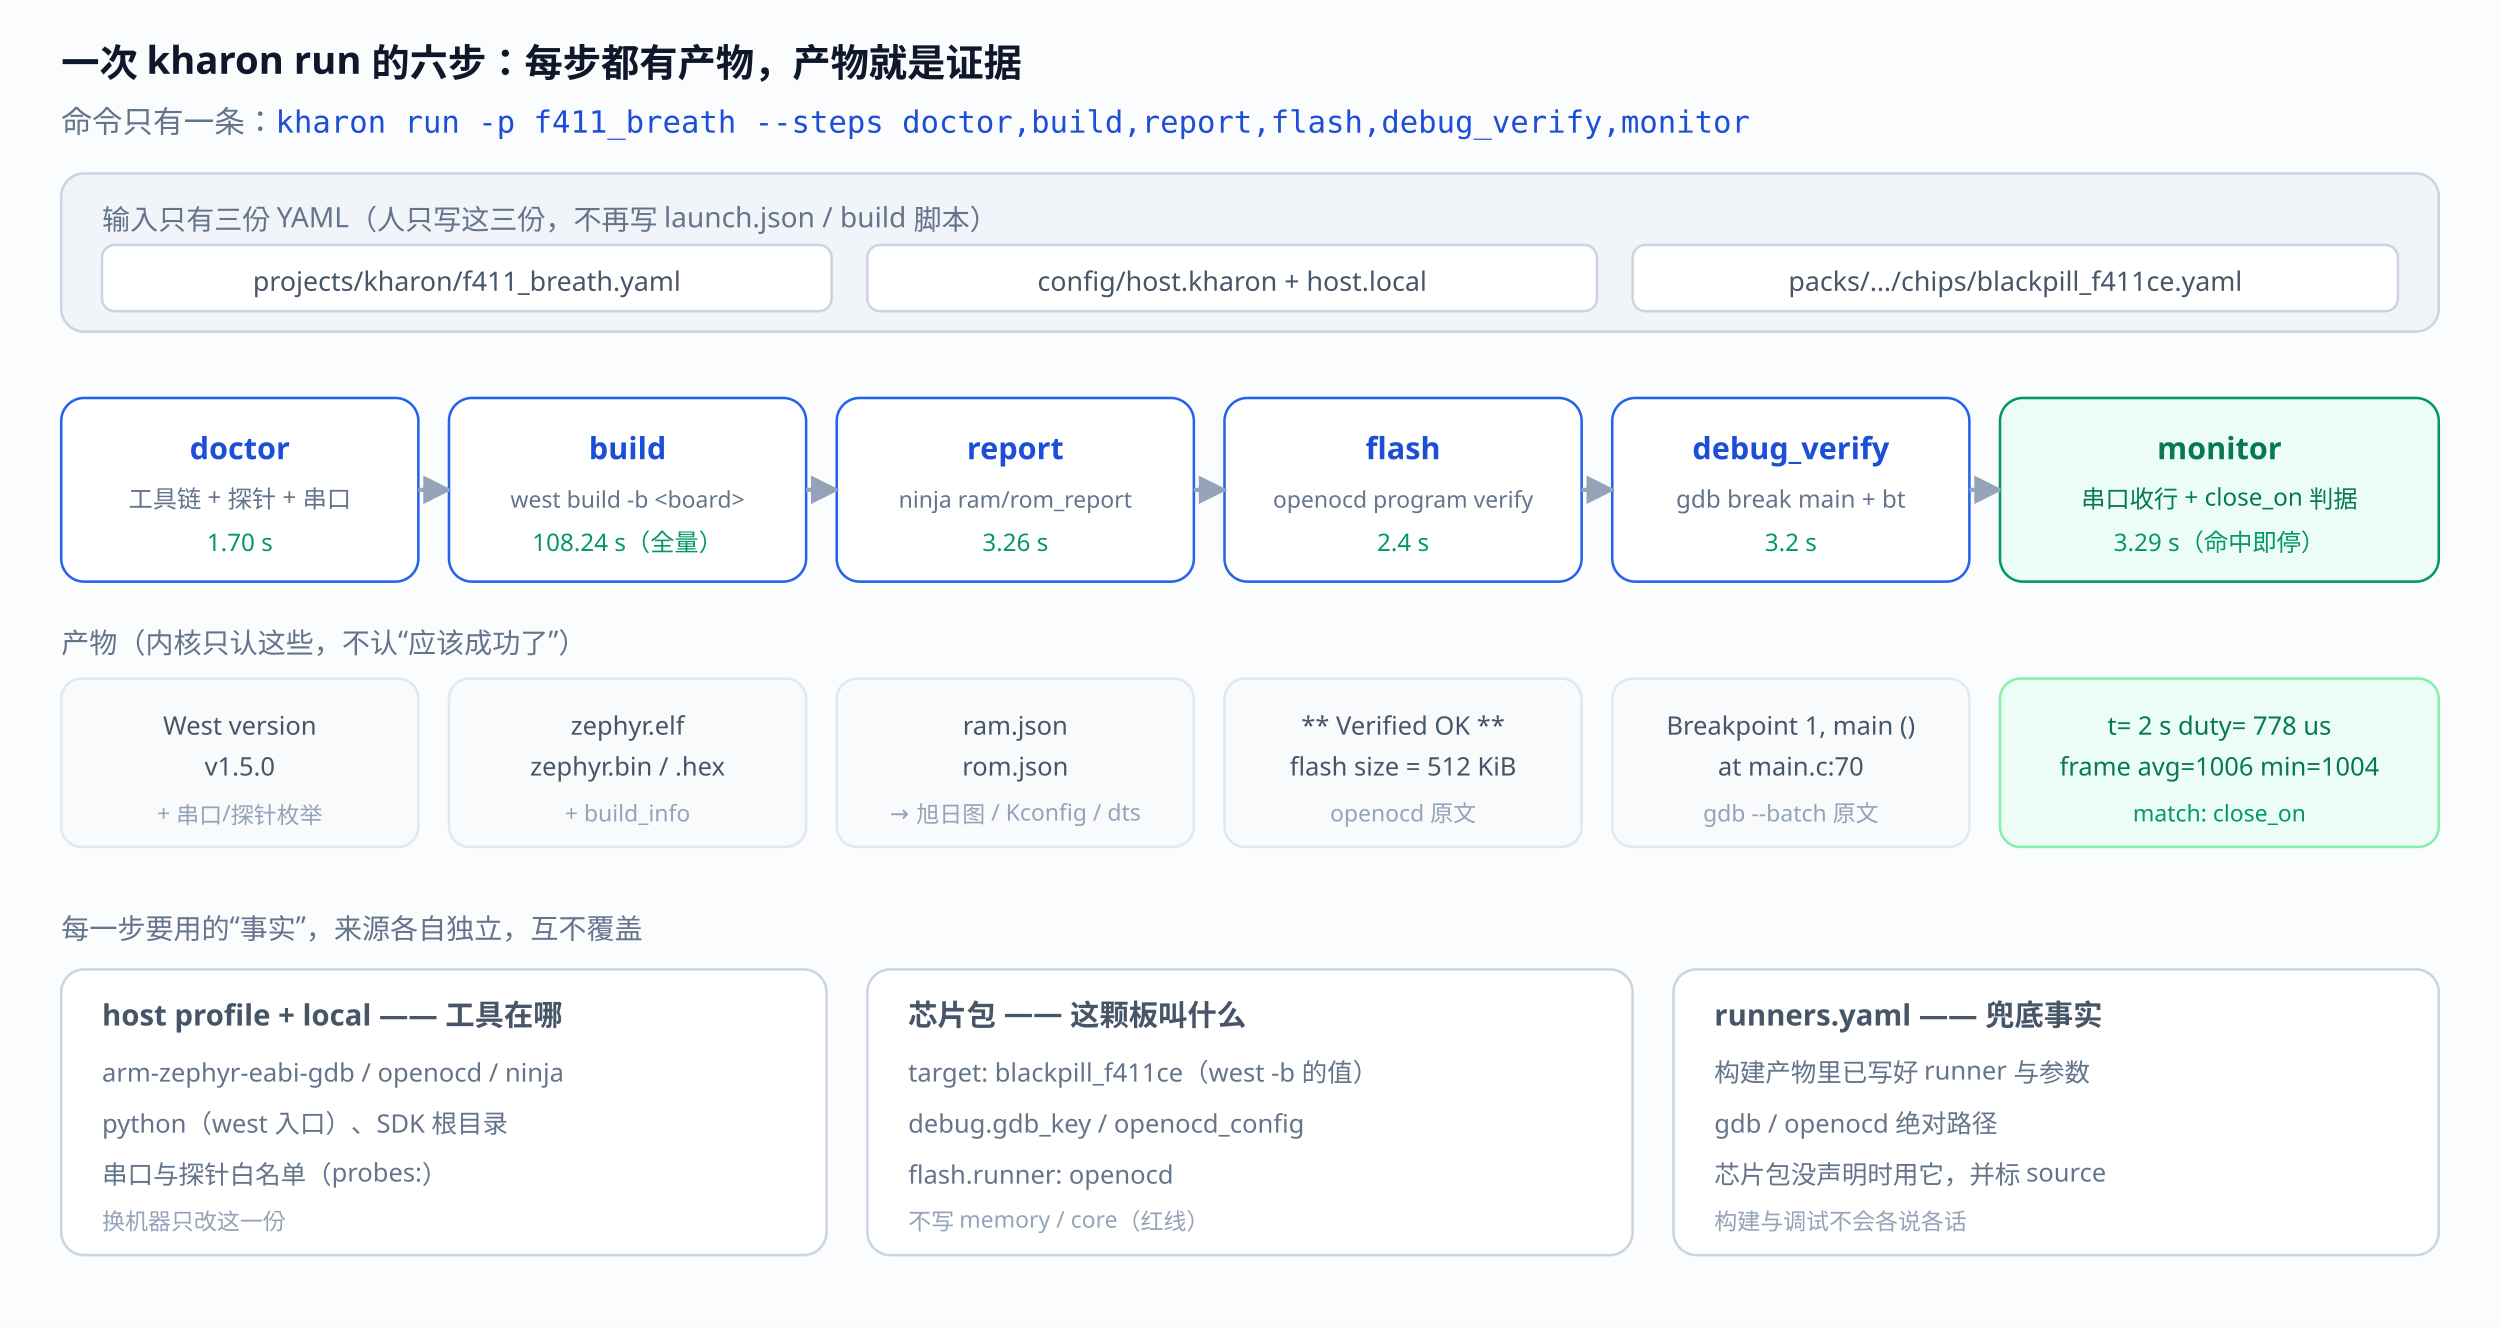
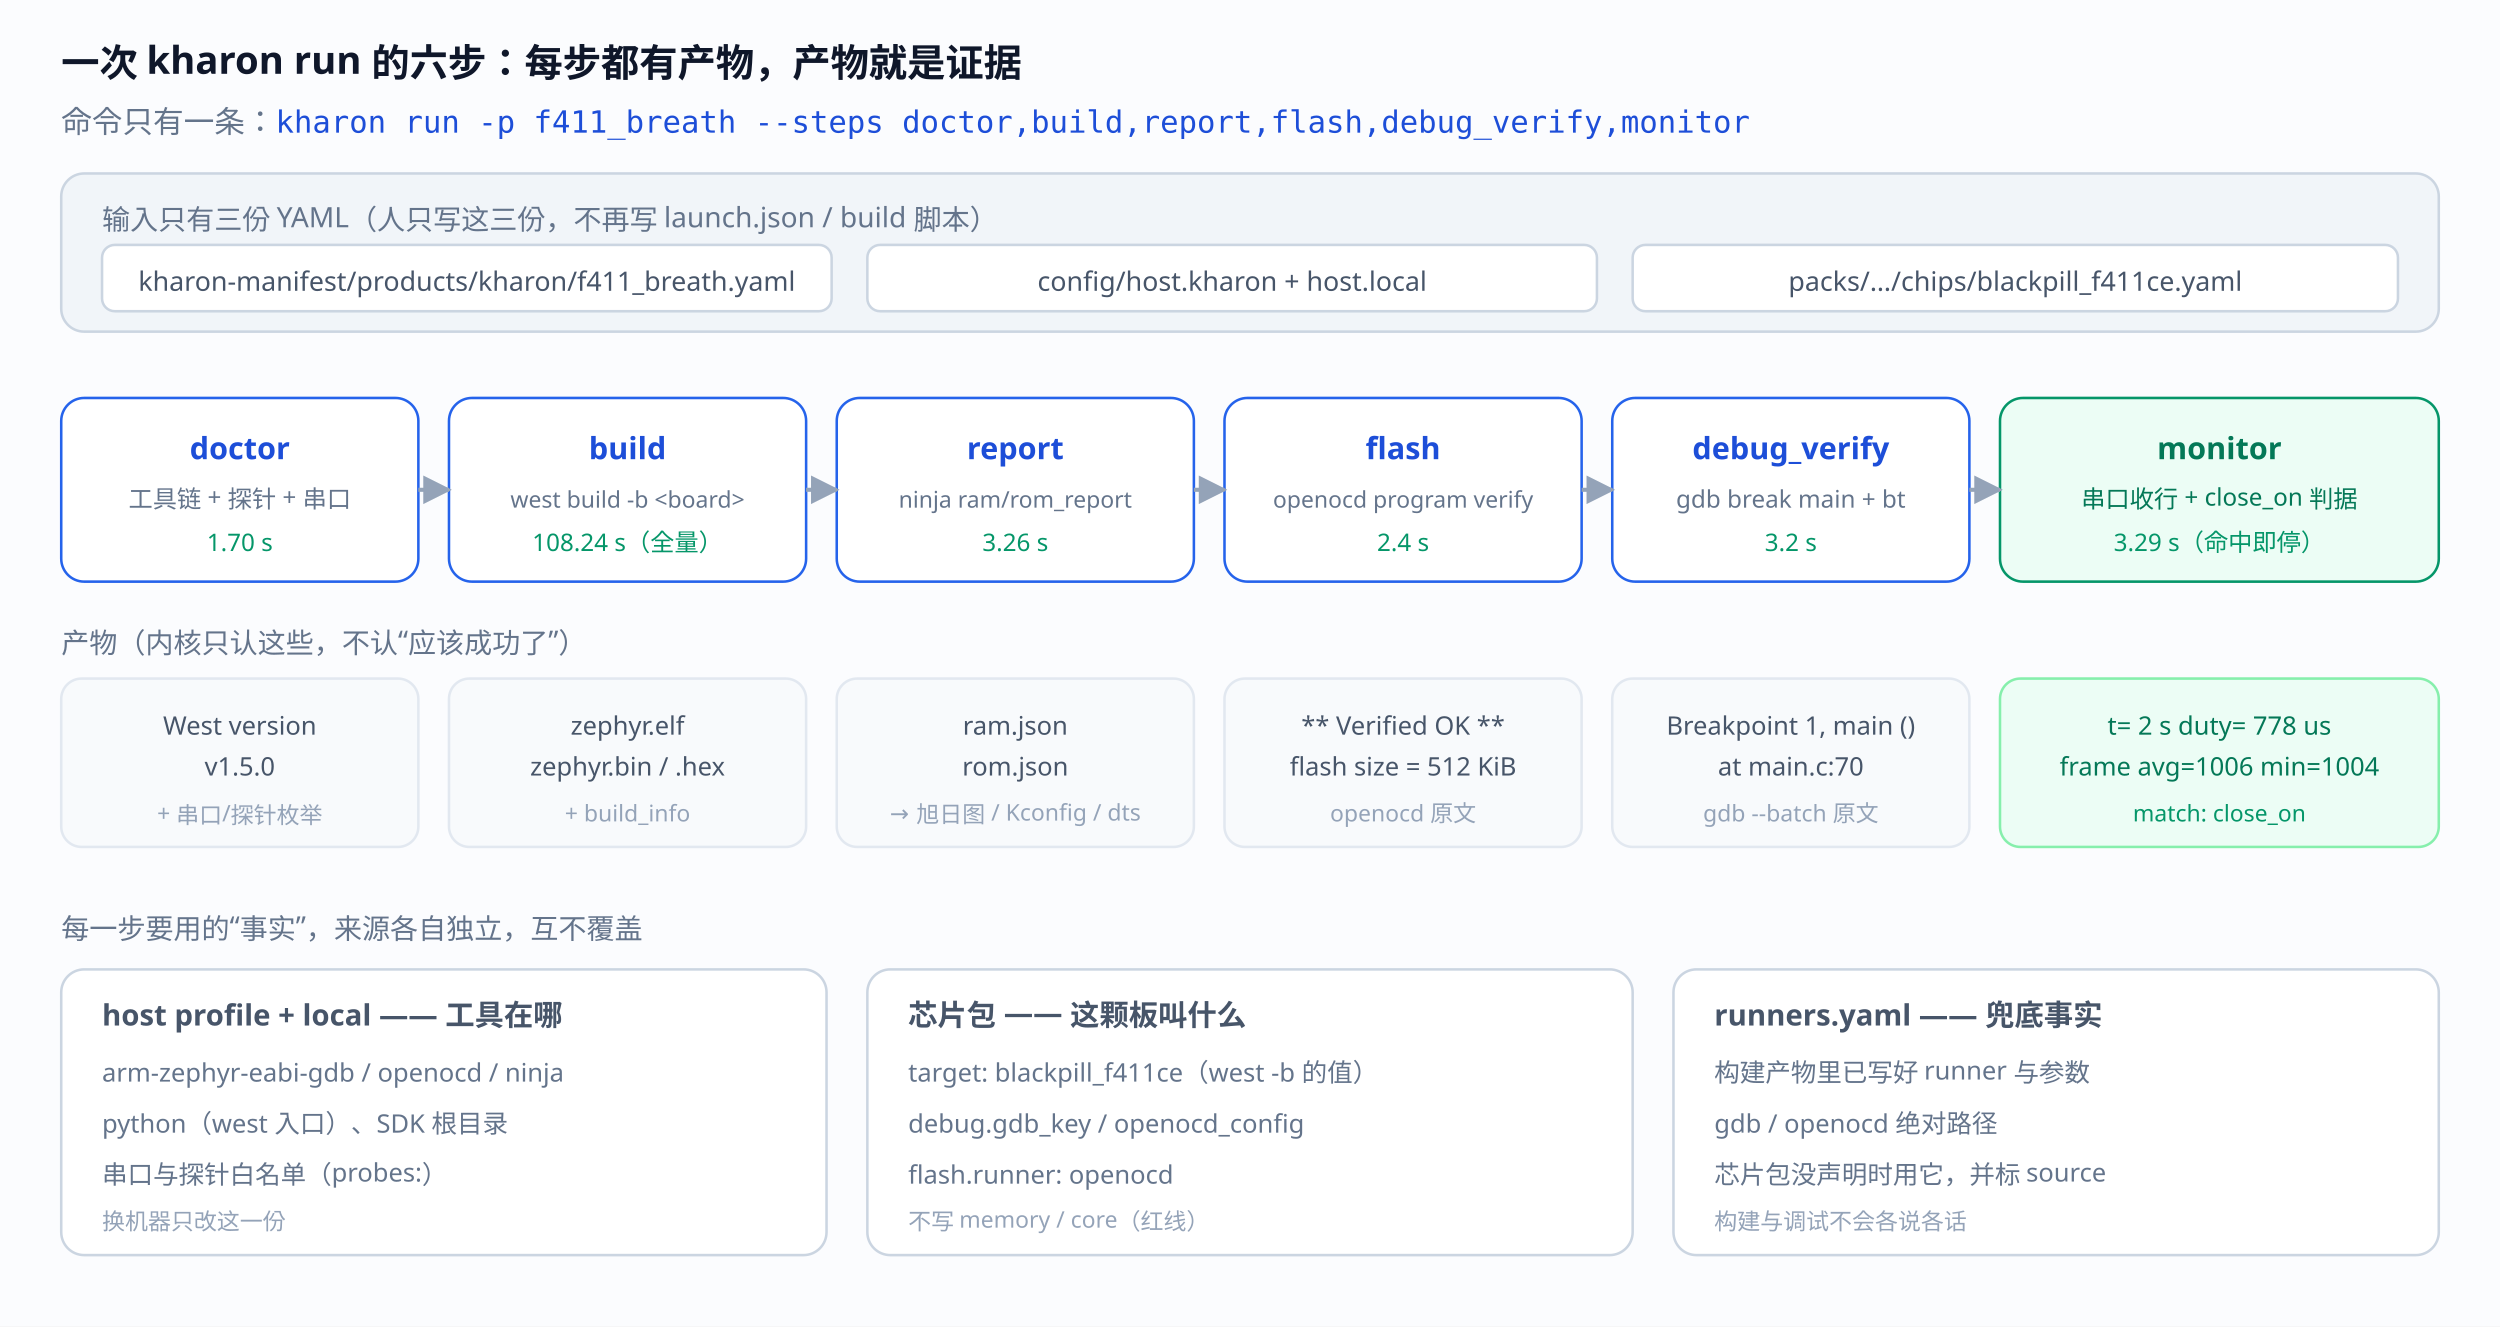
<svg xmlns="http://www.w3.org/2000/svg" viewBox="0 0 980 520" width="980" height="520" font-family="system-ui, 'Segoe UI', 'Microsoft YaHei', sans-serif">
  <defs>
    <marker id="a2" viewBox="0 0 10 10" refX="9" refY="5" markerWidth="7" markerHeight="7" orient="auto-start-reverse">
      <path d="M0 0 L10 5 L0 10 z" fill="#94a3b8" />
    </marker>
  </defs>
  <rect x="0" y="0" width="980" height="520" fill="#fbfcfe" />
  <text x="24" y="30" font-size="15" font-weight="600" fill="#0f172a">一次 kharon run 的六步：每步都有产物，产物就是证据</text>
  <text x="24" y="52" font-size="12" fill="#64748b">命令只有一条：<tspan font-family="ui-monospace, Consolas, monospace" fill="#1d4ed8">kharon run -p f411_breath --steps doctor,build,report,flash,debug_verify,monitor</tspan>
  </text>
  <rect x="24" y="68" width="932" height="62" rx="9" fill="#f1f5f9" stroke="#cbd5e1" />
  <text x="40" y="90" font-size="11" fill="#64748b">输入只有三份 YAML（人只写这三份，不再写 launch.json / build 脚本）</text>
  <rect x="40" y="96" width="286" height="26" rx="5" fill="#ffffff" stroke="#cbd5e1" />
-   <text x="183" y="114" font-size="10.5" fill="#475569" text-anchor="middle">projects/kharon/f411_breath.yaml</text>
+   <text x="183" y="114" font-size="10.5" fill="#475569" text-anchor="middle">kharon-manifest/products/kharon/f411_breath.yaml</text>
  <rect x="340" y="96" width="286" height="26" rx="5" fill="#ffffff" stroke="#cbd5e1" />
  <text x="483" y="114" font-size="10.5" fill="#475569" text-anchor="middle">config/host.kharon + host.local</text>
  <rect x="640" y="96" width="300" height="26" rx="5" fill="#ffffff" stroke="#cbd5e1" />
  <text x="790" y="114" font-size="10.5" fill="#475569" text-anchor="middle">packs/…/chips/blackpill_f411ce.yaml</text>
  <g>
    <rect x="24" y="156" width="140" height="72" rx="9" fill="#ffffff" stroke="#2563eb" />
    <text x="94" y="180" font-size="12" font-weight="600" fill="#1d4ed8" text-anchor="middle">doctor</text>
    <text x="94" y="199" font-size="9.5" fill="#64748b" text-anchor="middle">工具链 + 探针 + 串口</text>
    <text x="94" y="216" font-size="9.5" fill="#059669" text-anchor="middle">1.70 s</text>
    <rect x="176" y="156" width="140" height="72" rx="9" fill="#ffffff" stroke="#2563eb" />
    <text x="246" y="180" font-size="12" font-weight="600" fill="#1d4ed8" text-anchor="middle">build</text>
    <text x="246" y="199" font-size="9" fill="#64748b" text-anchor="middle">west build -b &lt;board&gt;</text>
    <text x="246" y="216" font-size="9.5" fill="#059669" text-anchor="middle">108.24 s（全量）</text>
    <rect x="328" y="156" width="140" height="72" rx="9" fill="#ffffff" stroke="#2563eb" />
    <text x="398" y="180" font-size="12" font-weight="600" fill="#1d4ed8" text-anchor="middle">report</text>
    <text x="398" y="199" font-size="9" fill="#64748b" text-anchor="middle">ninja ram/rom_report</text>
    <text x="398" y="216" font-size="9.5" fill="#059669" text-anchor="middle">3.26 s</text>
    <rect x="480" y="156" width="140" height="72" rx="9" fill="#ffffff" stroke="#2563eb" />
    <text x="550" y="180" font-size="12" font-weight="600" fill="#1d4ed8" text-anchor="middle">flash</text>
    <text x="550" y="199" font-size="9" fill="#64748b" text-anchor="middle">openocd program verify</text>
    <text x="550" y="216" font-size="9.5" fill="#059669" text-anchor="middle">2.4 s</text>
    <rect x="632" y="156" width="140" height="72" rx="9" fill="#ffffff" stroke="#2563eb" />
    <text x="702" y="180" font-size="12" font-weight="600" fill="#1d4ed8" text-anchor="middle">debug_verify</text>
    <text x="702" y="199" font-size="9.5" fill="#64748b" text-anchor="middle">gdb break main + bt</text>
    <text x="702" y="216" font-size="9.5" fill="#059669" text-anchor="middle">3.2 s</text>
    <rect x="784" y="156" width="172" height="72" rx="9" fill="#ecfdf5" stroke="#059669" />
    <text x="870" y="180" font-size="12" font-weight="600" fill="#047857" text-anchor="middle">monitor</text>
    <text x="870" y="199" font-size="9.5" fill="#047857" text-anchor="middle">串口收行 + close_on 判据</text>
    <text x="870" y="216" font-size="9.5" fill="#059669" text-anchor="middle">3.29 s（命中即停）</text>
  </g>
  <path d="M164 192 L176 192" stroke="#94a3b8" stroke-width="1.6" marker-end="url(#a2)" />
  <path d="M316 192 L328 192" stroke="#94a3b8" stroke-width="1.6" marker-end="url(#a2)" />
  <path d="M468 192 L480 192" stroke="#94a3b8" stroke-width="1.6" marker-end="url(#a2)" />
  <path d="M620 192 L632 192" stroke="#94a3b8" stroke-width="1.6" marker-end="url(#a2)" />
  <path d="M772 192 L784 192" stroke="#94a3b8" stroke-width="1.6" marker-end="url(#a2)" />
  <text x="24" y="256" font-size="11" fill="#64748b">产物（内核只认这些，不认“应该成功了”）</text>
  <rect x="24" y="266" width="140" height="66" rx="8" fill="#f8fafc" stroke="#e2e8f0" />
  <text x="94" y="288" font-size="10" fill="#475569" text-anchor="middle">West version</text>
  <text x="94" y="304" font-size="10" fill="#475569" text-anchor="middle">v1.5.0</text>
  <text x="94" y="322" font-size="9" fill="#94a3b8" text-anchor="middle">+ 串口/探针枚举</text>
  <rect x="176" y="266" width="140" height="66" rx="8" fill="#f8fafc" stroke="#e2e8f0" />
  <text x="246" y="288" font-size="10" fill="#475569" text-anchor="middle">zephyr.elf</text>
  <text x="246" y="304" font-size="10" fill="#475569" text-anchor="middle">zephyr.bin / .hex</text>
  <text x="246" y="322" font-size="9" fill="#94a3b8" text-anchor="middle">+ build_info</text>
  <rect x="328" y="266" width="140" height="66" rx="8" fill="#f8fafc" stroke="#e2e8f0" />
  <text x="398" y="288" font-size="10" fill="#475569" text-anchor="middle">ram.json</text>
  <text x="398" y="304" font-size="10" fill="#475569" text-anchor="middle">rom.json</text>
  <text x="398" y="322" font-size="9" fill="#94a3b8" text-anchor="middle">→ 旭日图 / Kconfig / dts</text>
  <rect x="480" y="266" width="140" height="66" rx="8" fill="#f8fafc" stroke="#e2e8f0" />
  <text x="550" y="288" font-size="10" fill="#475569" text-anchor="middle">** Verified OK **</text>
  <text x="550" y="304" font-size="10" fill="#475569" text-anchor="middle">flash size = 512 KiB</text>
  <text x="550" y="322" font-size="9" fill="#94a3b8" text-anchor="middle">openocd 原文</text>
  <rect x="632" y="266" width="140" height="66" rx="8" fill="#f8fafc" stroke="#e2e8f0" />
  <text x="702" y="288" font-size="10" fill="#475569" text-anchor="middle">Breakpoint 1, main ()</text>
  <text x="702" y="304" font-size="10" fill="#475569" text-anchor="middle">at main.c:70</text>
  <text x="702" y="322" font-size="9" fill="#94a3b8" text-anchor="middle">gdb --batch 原文</text>
  <rect x="784" y="266" width="172" height="66" rx="8" fill="#ecfdf5" stroke="#86efac" />
  <text x="870" y="288" font-size="10" fill="#047857" text-anchor="middle">t=   2 s duty= 778 us</text>
  <text x="870" y="304" font-size="10" fill="#047857" text-anchor="middle">frame avg=1006 min=1004</text>
  <text x="870" y="322" font-size="9" fill="#059669" text-anchor="middle">match: close_on</text>
  <text x="24" y="368" font-size="11" fill="#64748b">每一步要用的“事实”，来源各自独立，互不覆盖</text>
  <rect x="24" y="380" width="300" height="112" rx="9" fill="#ffffff" stroke="#cbd5e1" />
  <text x="40" y="402" font-size="11.5" font-weight="600" fill="#475569">host profile + local —— 工具在哪</text>
  <text x="40" y="424" font-size="10" fill="#64748b">arm-zephyr-eabi-gdb / openocd / ninja</text>
  <text x="40" y="444" font-size="10" fill="#64748b">python（west 入口）、SDK 根目录</text>
  <text x="40" y="464" font-size="10" fill="#64748b">串口与探针白名单（probes:）</text>
  <text x="40" y="482" font-size="9" fill="#94a3b8">换机器只改这一份</text>
  <rect x="340" y="380" width="300" height="112" rx="9" fill="#ffffff" stroke="#cbd5e1" />
  <text x="356" y="402" font-size="11.5" font-weight="600" fill="#475569">芯片包 —— 这颗板叫什么</text>
  <text x="356" y="424" font-size="10" fill="#64748b">target: blackpill_f411ce（west -b 的值）</text>
  <text x="356" y="444" font-size="10" fill="#64748b">debug.gdb_key / openocd_config</text>
  <text x="356" y="464" font-size="10" fill="#64748b">flash.runner: openocd</text>
  <text x="356" y="482" font-size="9" fill="#94a3b8">不写 memory / core（红线）</text>
  <rect x="656" y="380" width="300" height="112" rx="9" fill="#ffffff" stroke="#cbd5e1" />
  <text x="672" y="402" font-size="11.5" font-weight="600" fill="#475569">runners.yaml —— 兜底事实</text>
  <text x="672" y="424" font-size="10" fill="#64748b">构建产物里已写好 runner 与参数</text>
  <text x="672" y="444" font-size="10" fill="#64748b">gdb / openocd 绝对路径</text>
  <text x="672" y="464" font-size="10" fill="#64748b">芯片包没声明时用它，并标 source</text>
  <text x="672" y="482" font-size="9" fill="#94a3b8">构建与调试不会各说各话</text>
</svg>
